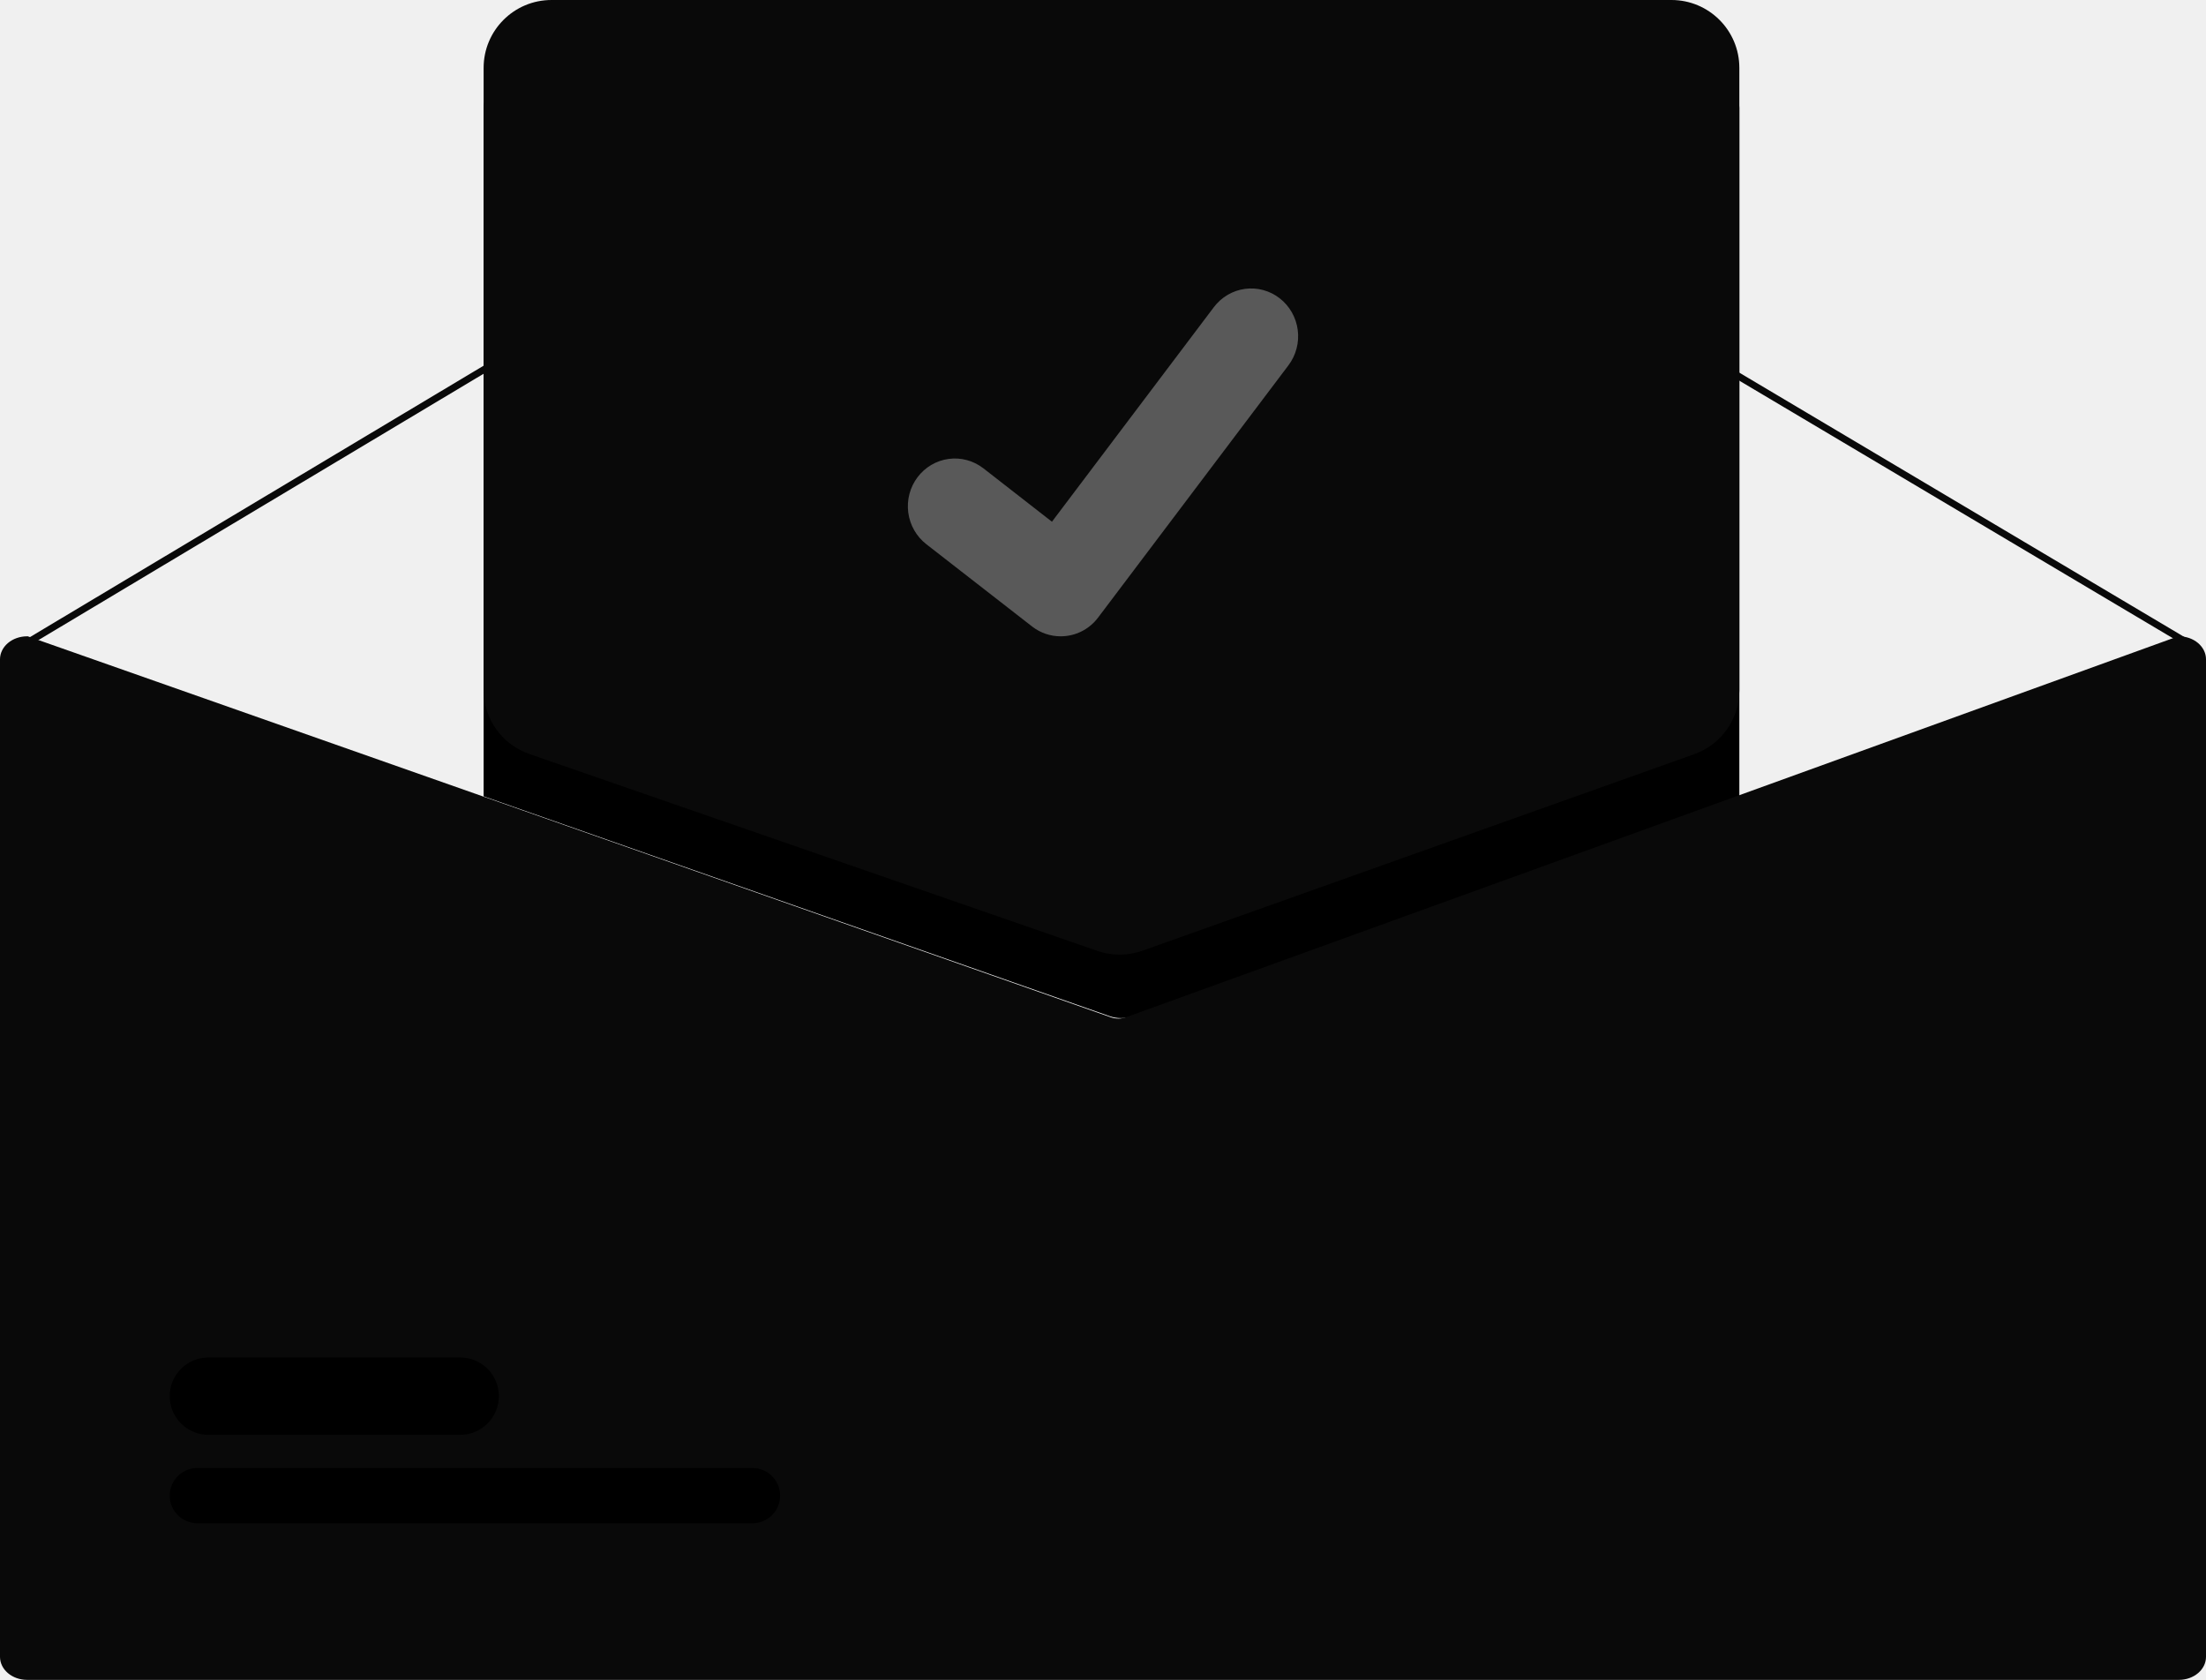
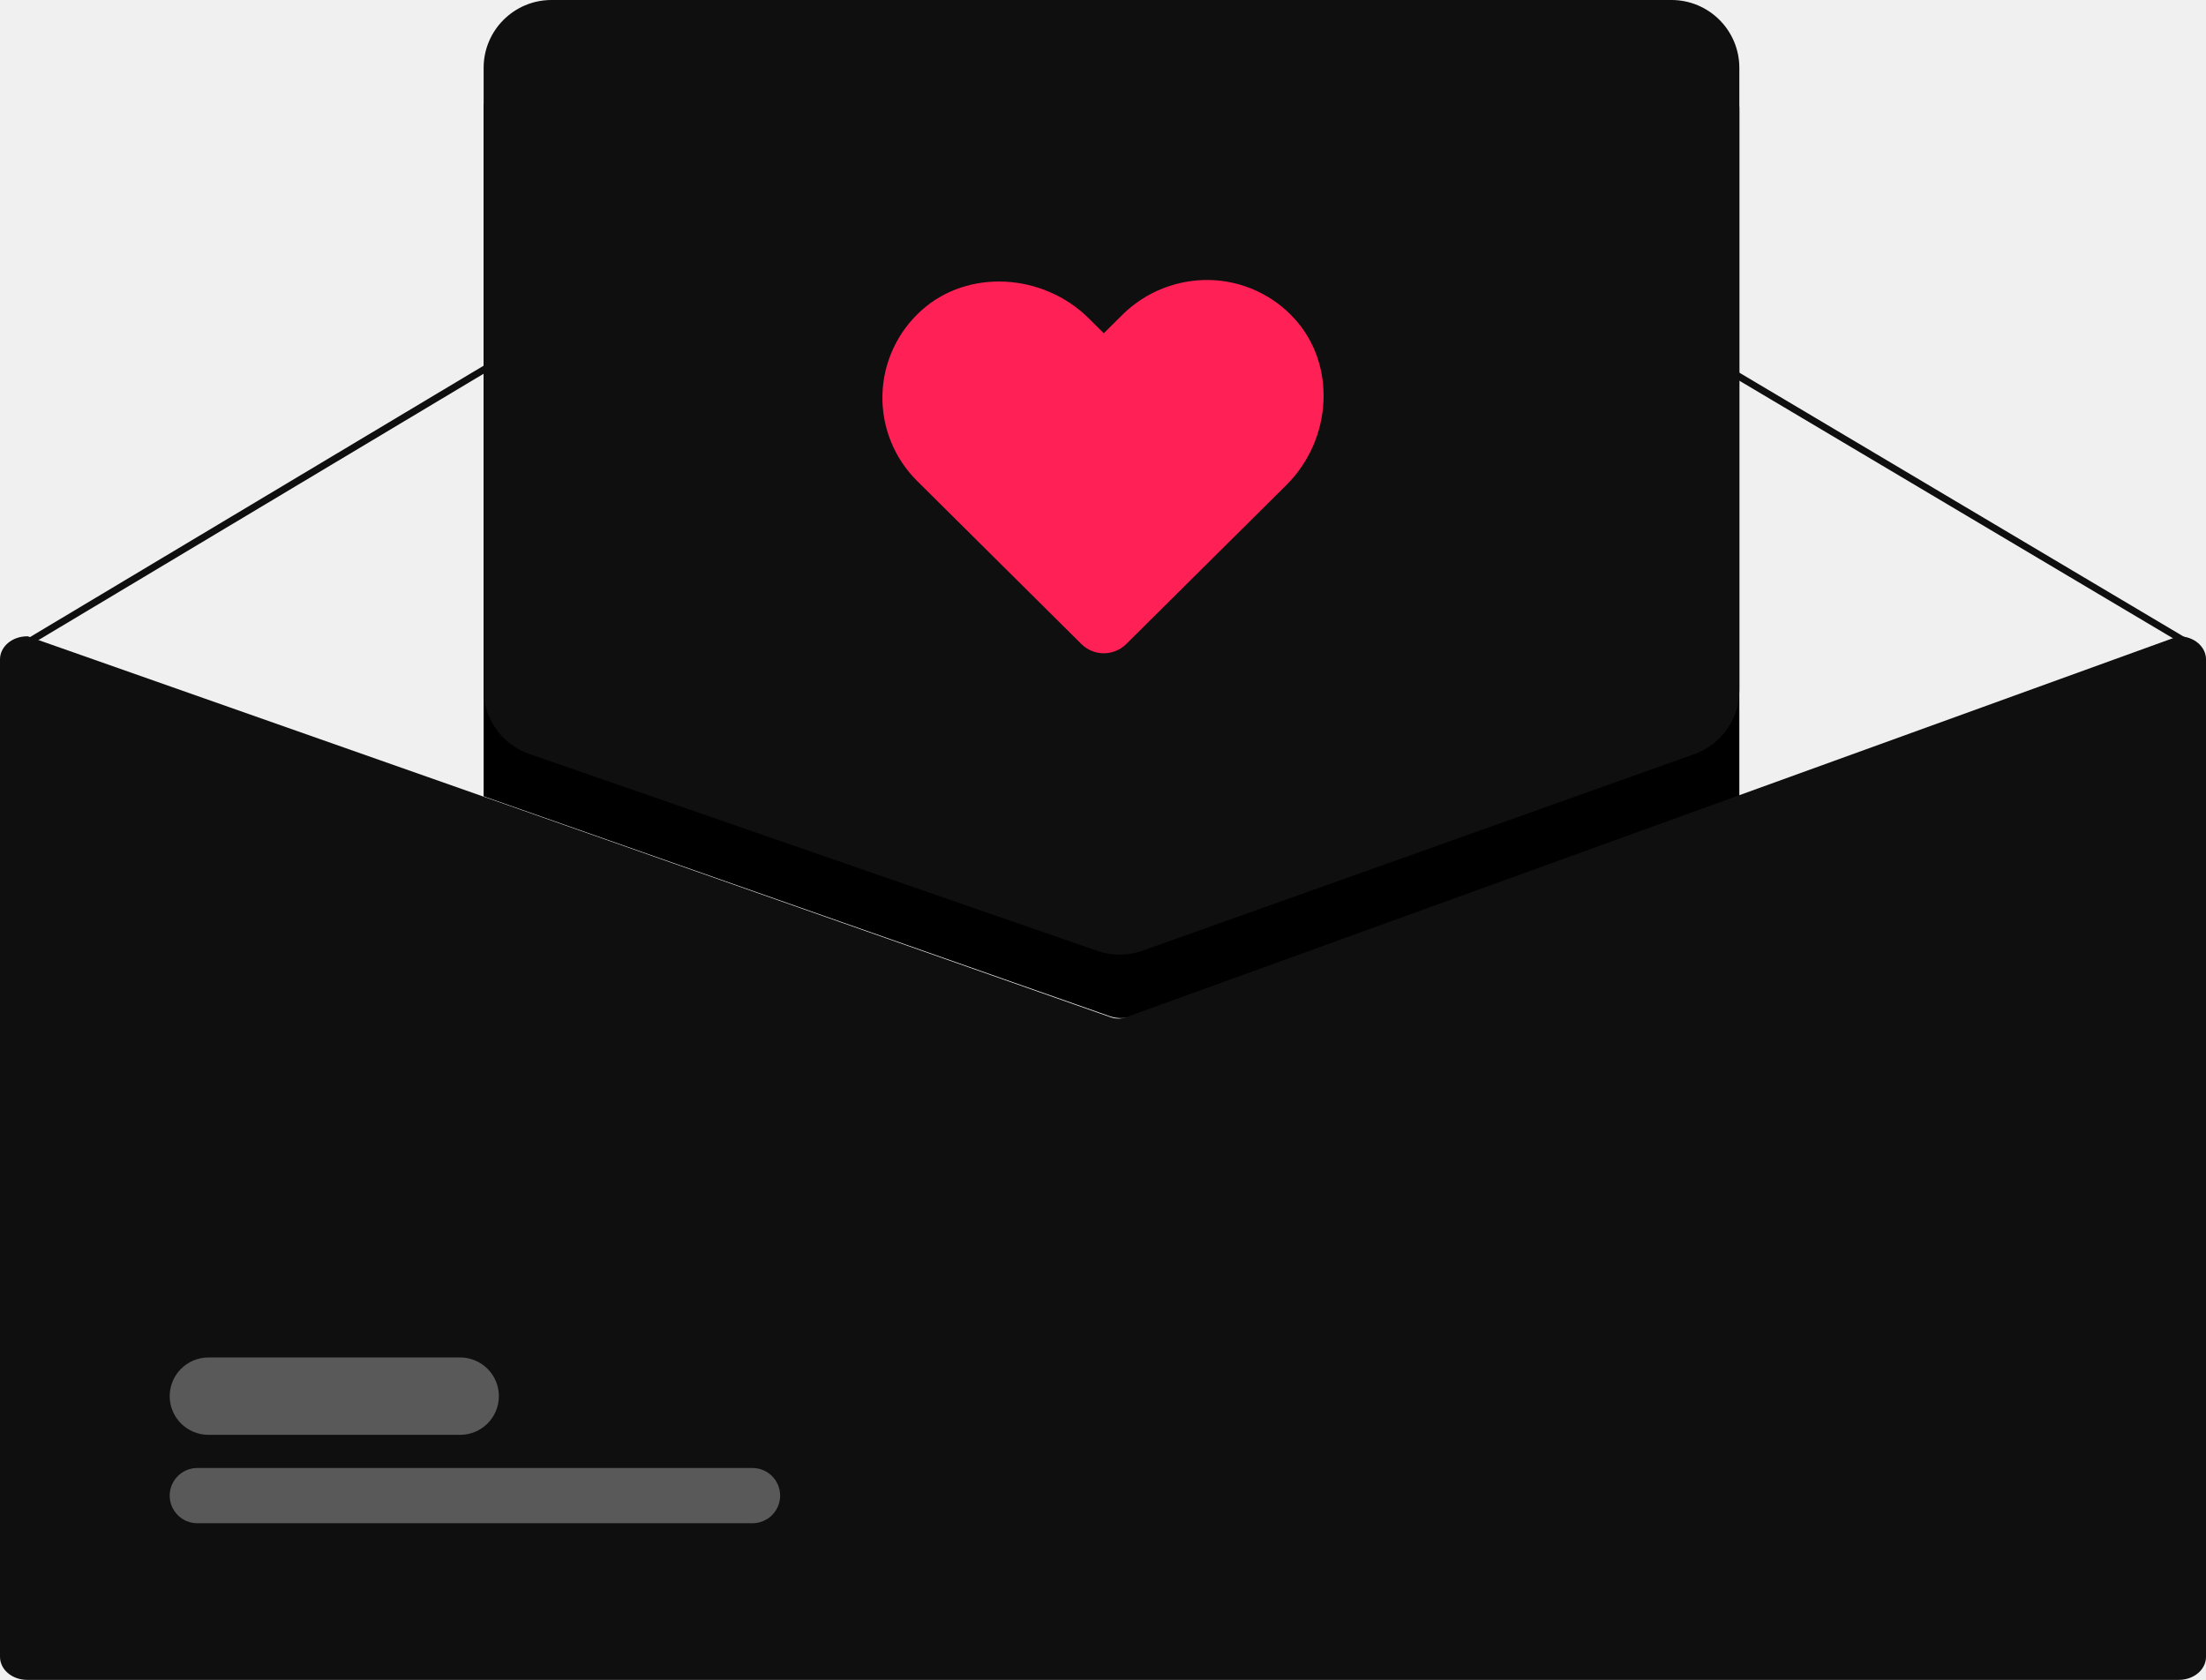
<svg xmlns="http://www.w3.org/2000/svg" width="260" height="198" viewBox="0 0 260 198" fill="none">
-   <g clip-path="url(#clip0_70_93)">
-     <path d="M257.544 76C257.451 76 257.361 75.976 257.284 75.93L131.351 1.123C130.968 0.897 130.513 0.776 130.046 0.776C129.58 0.777 129.125 0.899 128.743 1.127L3.717 75.93C3.618 75.989 3.496 76.012 3.377 75.994C3.258 75.976 3.152 75.919 3.083 75.835C3.013 75.75 2.986 75.646 3.007 75.544C3.028 75.443 3.095 75.353 3.194 75.293L128.22 0.491C128.755 0.172 129.392 0.001 130.045 3.68497e-06C130.698 -0.001 131.335 0.169 131.872 0.486L257.805 75.293C257.884 75.34 257.944 75.408 257.976 75.486C258.007 75.564 258.008 75.649 257.979 75.728C257.95 75.807 257.892 75.876 257.814 75.925C257.736 75.974 257.641 76 257.544 76Z" fill="#090909" />
+   <g clip-path="url(#clip0_91_159)">
+     <path d="M257.544 76C257.451 76 257.361 75.976 257.284 75.93L131.351 1.123C130.968 0.897 130.513 0.776 130.046 0.776C129.58 0.777 129.125 0.899 128.743 1.127L3.717 75.93C3.618 75.989 3.496 76.012 3.377 75.994C3.258 75.976 3.152 75.919 3.083 75.835C3.013 75.75 2.986 75.646 3.007 75.544C3.028 75.443 3.095 75.353 3.194 75.293L128.22 0.491C128.755 0.172 129.392 0.001 130.045 3.68497e-06C130.698 -0.001 131.335 0.169 131.872 0.486L257.805 75.293C257.884 75.34 257.944 75.408 257.976 75.486C258.007 75.564 258.008 75.649 257.979 75.728C257.95 75.807 257.892 75.876 257.814 75.925C257.736 75.974 257.641 76 257.544 76Z" fill="#0F0F0F" />
    <path d="M132.124 120C131.674 120 131.229 119.927 130.813 119.783L57 93.857V12.707C57.001 11.989 57.338 11.301 57.938 10.794C58.537 10.286 59.35 10.001 60.197 10H201.802C202.65 10.001 203.463 10.286 204.062 10.794C204.662 11.301 204.999 11.989 205 12.707V93.914L204.861 93.964L133.474 119.77C133.046 119.922 132.587 120 132.124 120Z" fill="black" />
-     <path d="M256.807 75H256.716L204.351 93.961L132.705 119.903C132.425 120.003 132.125 120.055 131.821 120.056C131.517 120.057 131.216 120.008 130.935 119.91L57.017 93.906L3.366 75.031L3.284 75H3.193C2.346 75.001 1.535 75.286 0.936 75.794C0.338 76.302 0.001 76.99 0 77.707V195.292C0.001 196.01 0.338 196.698 0.936 197.206C1.535 197.714 2.346 197.999 3.193 198H256.807C257.654 197.999 258.465 197.714 259.064 197.206C259.662 196.698 259.999 196.01 260 195.292V77.707C259.999 76.99 259.662 76.302 259.064 75.794C258.465 75.286 257.654 75.001 256.807 75Z" fill="#090909" />
-     <path d="M57 8C57 3.582 60.582 0 65 0H197C201.418 0 205 3.582 205 8L205 81.357C205 84.74 202.872 87.758 199.684 88.893L134.648 112.057C132.934 112.667 131.063 112.675 129.344 112.079L62.38 88.865C59.16 87.749 57 84.715 57 81.306L57 8Z" fill="#090909" />
-     <path d="M125.007 75C123.813 75.002 122.651 74.61 121.696 73.882L121.637 73.837L109.17 64.138C108.593 63.688 108.108 63.127 107.744 62.487C107.38 61.847 107.143 61.141 107.048 60.408C106.952 59.675 107 58.931 107.188 58.217C107.375 57.502 107.7 56.833 108.142 56.246C108.585 55.66 109.136 55.167 109.766 54.797C110.396 54.427 111.091 54.187 111.812 54.09C112.533 53.993 113.266 54.041 113.969 54.232C114.671 54.423 115.33 54.752 115.907 55.202L123.983 61.494L143.065 36.204C143.508 35.617 144.06 35.125 144.69 34.755C145.319 34.385 146.015 34.145 146.736 34.048C147.457 33.952 148.19 34 148.892 34.191C149.595 34.382 150.254 34.712 150.831 35.162L150.712 35.326L150.834 35.164C151.998 36.074 152.76 37.415 152.952 38.895C153.144 40.374 152.751 41.871 151.859 43.056L129.413 72.803C128.894 73.489 128.226 74.044 127.462 74.424C126.698 74.805 125.858 75.002 125.007 75Z" fill="#595959" />
-     <path d="M24.567 160H54.231C55.443 160 56.605 160.48 57.461 161.335C58.318 162.191 58.799 163.35 58.799 164.559C58.799 165.769 58.318 166.928 57.461 167.784C56.605 168.639 55.443 169.119 54.231 169.119H24.567C23.356 169.119 22.194 168.639 21.338 167.784C20.481 166.928 20 165.769 20 164.559C20 163.35 20.481 162.191 21.338 161.335C22.194 160.48 23.356 160 24.567 160Z" fill="black" />
-     <path d="M23.262 173.027H88.684C89.549 173.027 90.379 173.37 90.991 173.981C91.603 174.592 91.946 175.42 91.946 176.284C91.946 177.147 91.603 177.976 90.991 178.587C90.379 179.197 89.549 179.54 88.684 179.54H23.262C22.397 179.54 21.567 179.197 20.956 178.587C20.344 177.976 20 177.147 20 176.284C20 175.42 20.344 174.592 20.956 173.981C21.567 173.37 22.397 173.027 23.262 173.027Z" fill="black" />
+     <path d="M256.807 75H256.716L204.351 93.961L132.705 119.903C132.425 120.003 132.125 120.055 131.821 120.056C131.517 120.057 131.216 120.008 130.935 119.91L57.017 93.906L3.366 75.031L3.284 75H3.193C2.346 75.001 1.535 75.286 0.936 75.794C0.338 76.302 0.001 76.99 0 77.707V195.292C0.001 196.01 0.338 196.698 0.936 197.206C1.535 197.714 2.346 197.999 3.193 198H256.807C257.654 197.999 258.465 197.714 259.064 197.206C259.662 196.698 259.999 196.01 260 195.292V77.707C259.999 76.99 259.662 76.302 259.064 75.794C258.465 75.286 257.654 75.001 256.807 75Z" fill="#0F0F0F" />
+     <path d="M57 8C57 3.582 60.582 0 65 0H197C201.418 0 205 3.582 205 8L205 81.357C205 84.74 202.872 87.758 199.684 88.893L134.648 112.057C132.934 112.667 131.063 112.675 129.344 112.079L62.38 88.865C59.16 87.749 57 84.715 57 81.306L57 8Z" fill="#0F0F0F" />
+     <path d="M24.567 160H54.231C55.443 160 56.605 160.48 57.461 161.335C58.318 162.191 58.799 163.35 58.799 164.559C58.799 165.769 58.318 166.928 57.461 167.784C56.605 168.639 55.443 169.119 54.231 169.119H24.567C23.356 169.119 22.194 168.639 21.338 167.784C20.481 166.928 20 165.769 20 164.559C20 163.35 20.481 162.191 21.338 161.335C22.194 160.48 23.356 160 24.567 160Z" fill="#595959" />
+     <path d="M23.262 173.027H88.684C89.549 173.027 90.379 173.37 90.991 173.981C91.603 174.592 91.946 175.42 91.946 176.284C91.946 177.147 91.603 177.976 90.991 178.587C90.379 179.197 89.549 179.54 88.684 179.54H23.262C22.397 179.54 21.567 179.197 20.956 178.587C20.344 177.976 20 177.147 20 176.284C20 175.42 20.344 174.592 20.956 173.981C21.567 173.37 22.397 173.027 23.262 173.027Z" fill="#595959" />
+     <path d="M151.609 57.174L132.731 75.918C132.031 76.611 131.083 77 130.095 77C129.107 77 128.159 76.611 127.46 75.918L108.097 56.693C106.753 55.36 105.697 53.77 104.994 52.018C104.29 50.267 103.954 48.391 104.005 46.506C104.056 44.621 104.494 42.766 105.291 41.055C106.089 39.343 107.229 37.811 108.643 36.552C114.067 31.691 122.913 32.145 128.348 37.546L130.095 39.279L132.327 37.064C133.673 35.74 135.275 34.698 137.035 34C138.795 33.303 140.679 32.964 142.574 33.003C144.475 33.047 146.346 33.477 148.072 34.269C149.798 35.06 151.341 36.196 152.607 37.604C157.496 42.993 157.048 51.772 151.609 57.174Z" fill="#FF2056" />
  </g>
  <defs>
-     <clipPath id="clip0_70_93">
+     <clipPath id="clip0_91_159">
      <rect width="260" height="198" fill="white" />
    </clipPath>
  </defs>
</svg>
